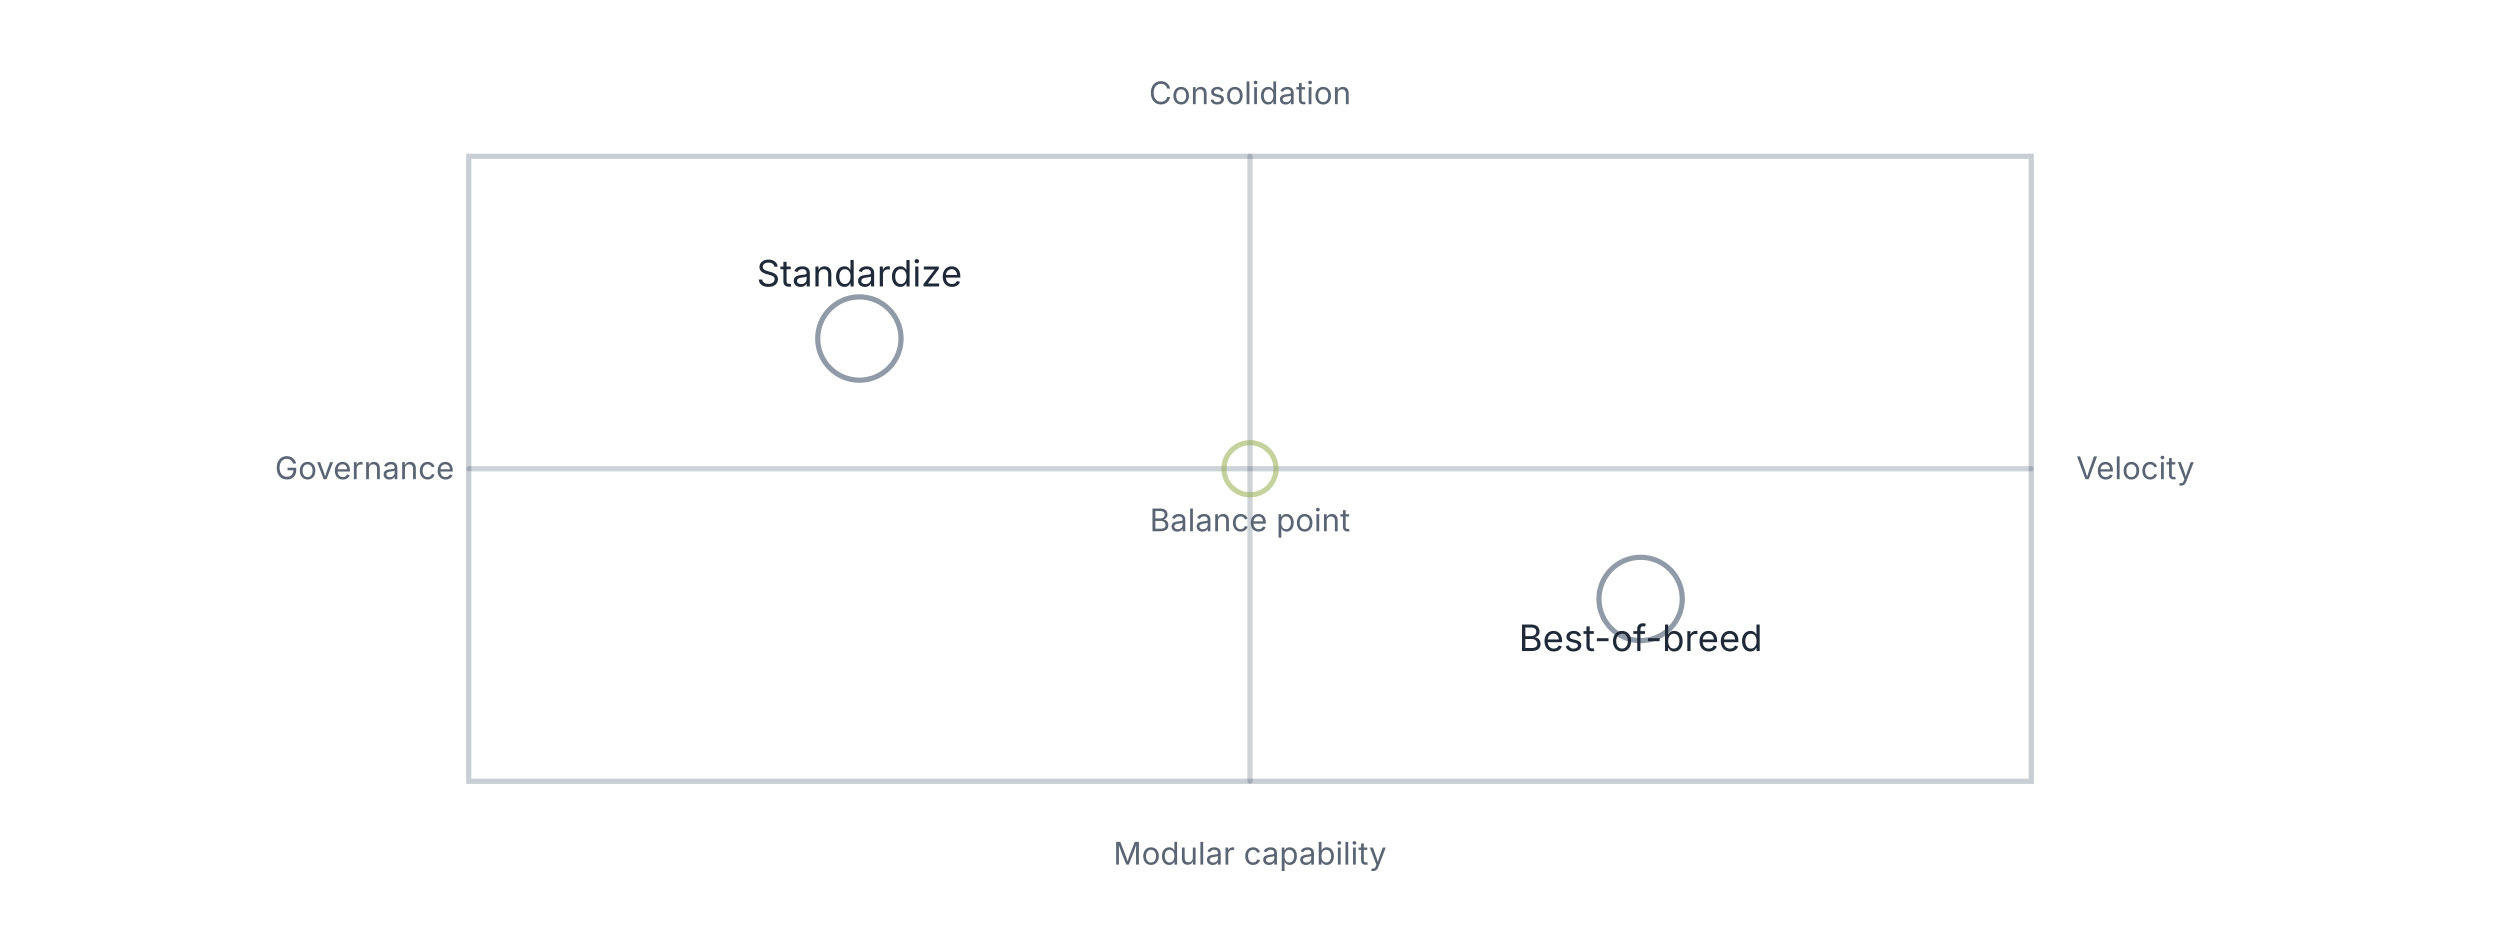
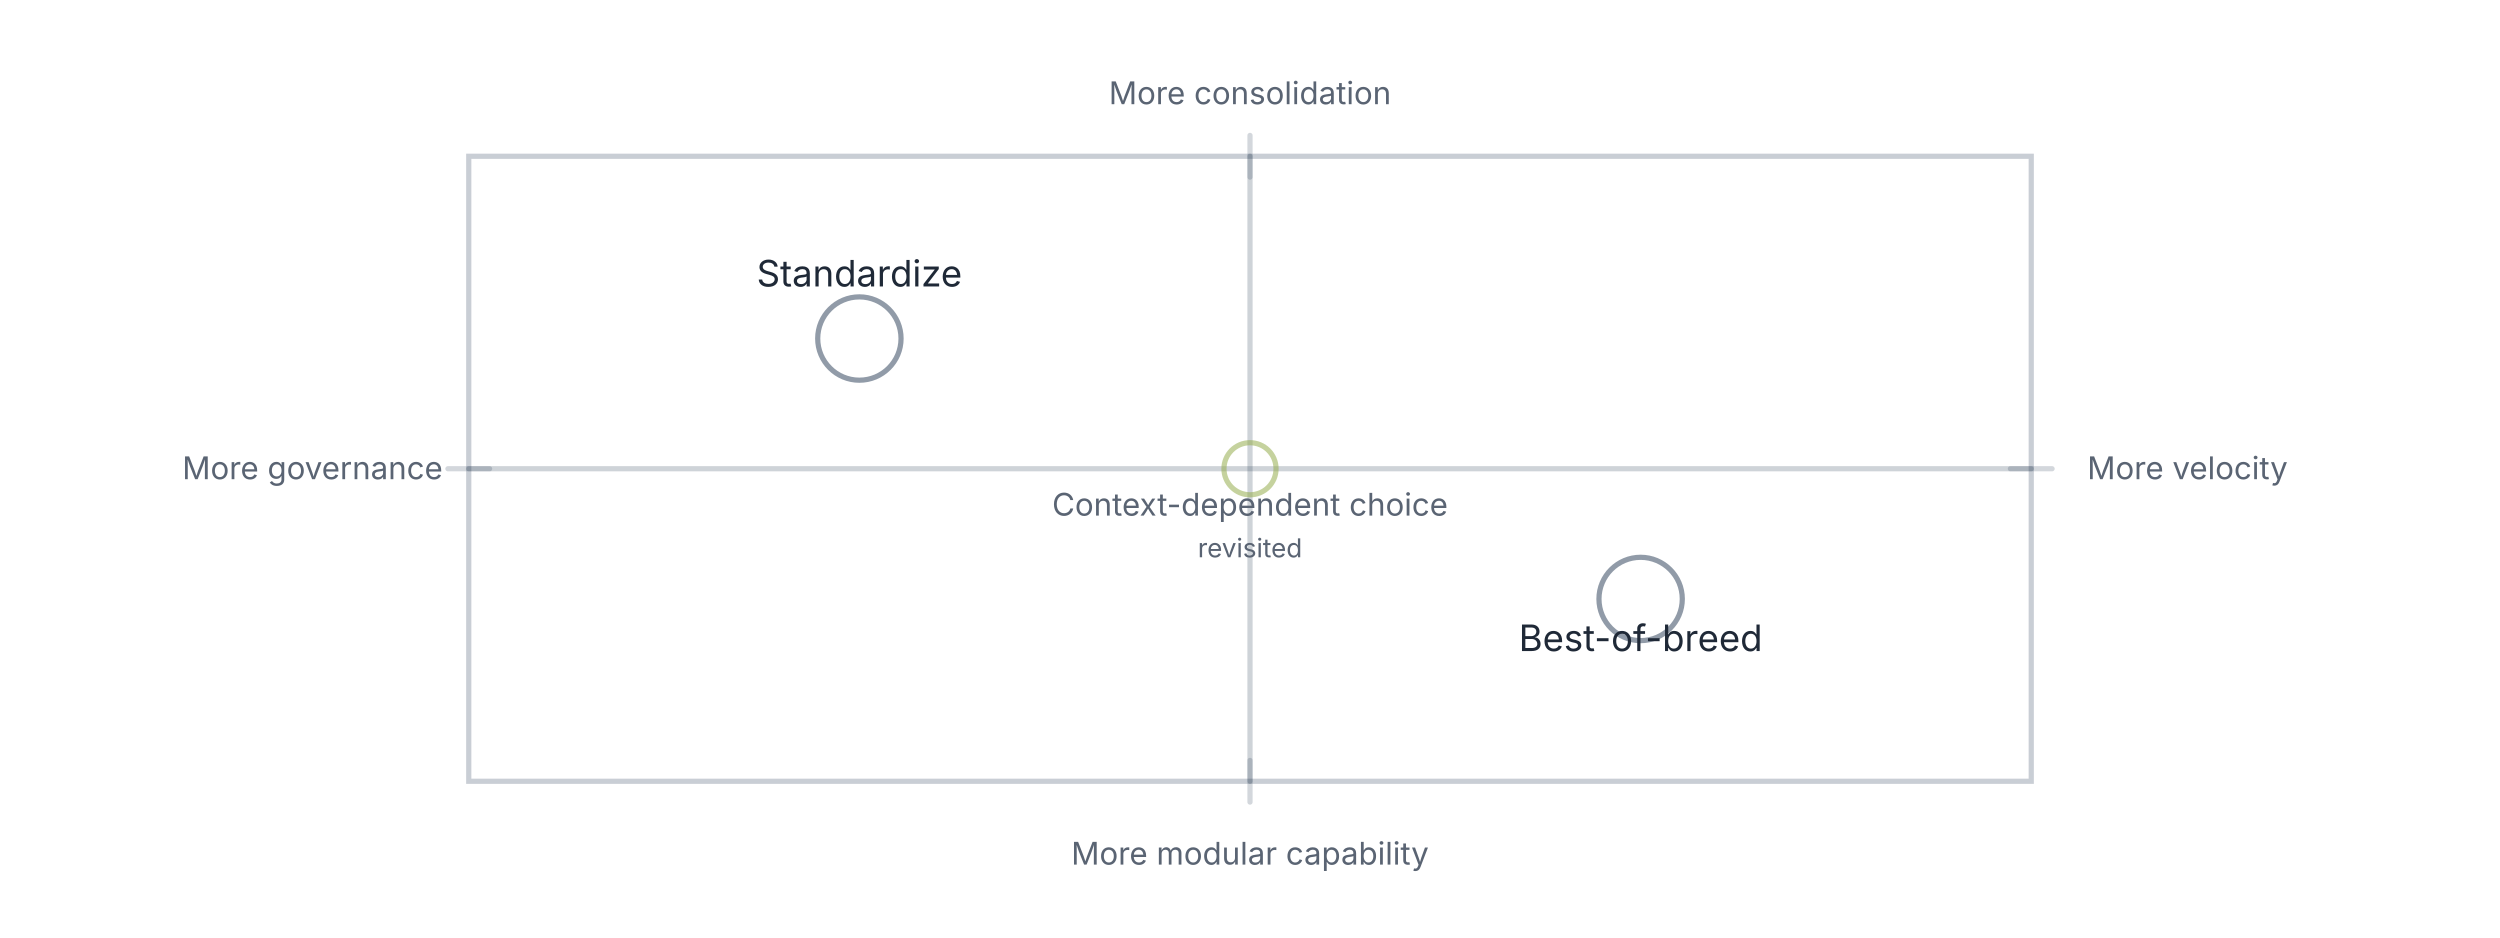
<svg xmlns="http://www.w3.org/2000/svg" viewBox="0 0 960 360" role="img" aria-labelledby="title desc">
  <rect width="960" height="360" fill="none" />
  <g stroke="#0c2340" stroke-width="2" fill="none" stroke-linecap="round">
    <rect x="180" y="60" width="600" height="240" stroke-opacity="0.22" />
    <line x1="480" y1="60" x2="480" y2="300" stroke-opacity="0.2" />
    <line x1="180" y1="180" x2="780" y2="180" stroke-opacity="0.2" />
+     <line x1="172" y1="180" x2="188" y2="180" stroke-opacity="0.18" />
+     <line x1="772" y1="180" x2="788" y2="180" stroke-opacity="0.18" />
+     <line x1="480" y1="52" x2="480" y2="68" stroke-opacity="0.18" />
+     <line x1="480" y1="292" x2="480" y2="308" stroke-opacity="0.18" />
    <circle cx="330" cy="130" r="16" stroke-opacity="0.45" />
    <circle cx="630" cy="230" r="16" stroke-opacity="0.45" />
    <circle cx="480" cy="180" r="10" stroke="#96ad4f" stroke-opacity="0.55" />
  </g>
  <g font-family="Inter, system-ui, sans-serif" text-anchor="middle">
-     <text x="480" y="40" font-size="12" fill="#5a6473">Consolidation</text>
-     <text x="480" y="332" font-size="12" fill="#5a6473">Modular capability</text>
-     <text x="140" y="184" font-size="12" fill="#5a6473">Governance</text>
-     <text x="820" y="184" font-size="12" fill="#5a6473">Velocity</text>
+     <text x="480" y="40" font-size="12" fill="#5a6473">More consolidation</text>
+     <text x="480" y="332" font-size="12" fill="#5a6473">More modular capability</text>
+     <text x="120" y="184" font-size="12" fill="#5a6473">More governance</text>
+     <text x="840" y="184" font-size="12" fill="#5a6473">More velocity</text>
    <text x="330" y="110" font-size="14" fill="#1f2937">Standardize</text>
    <text x="630" y="250" font-size="14" fill="#1f2937">Best-of-breed</text>
-     <text x="480" y="204" font-size="12" fill="#5a6473">Balance point</text>
+     <text x="480" y="198" font-size="12" fill="#5a6473">Context-dependent choice</text>
+     <text x="480" y="214" font-size="10" fill="#5a6473">revisited</text>
  </g>
</svg>
